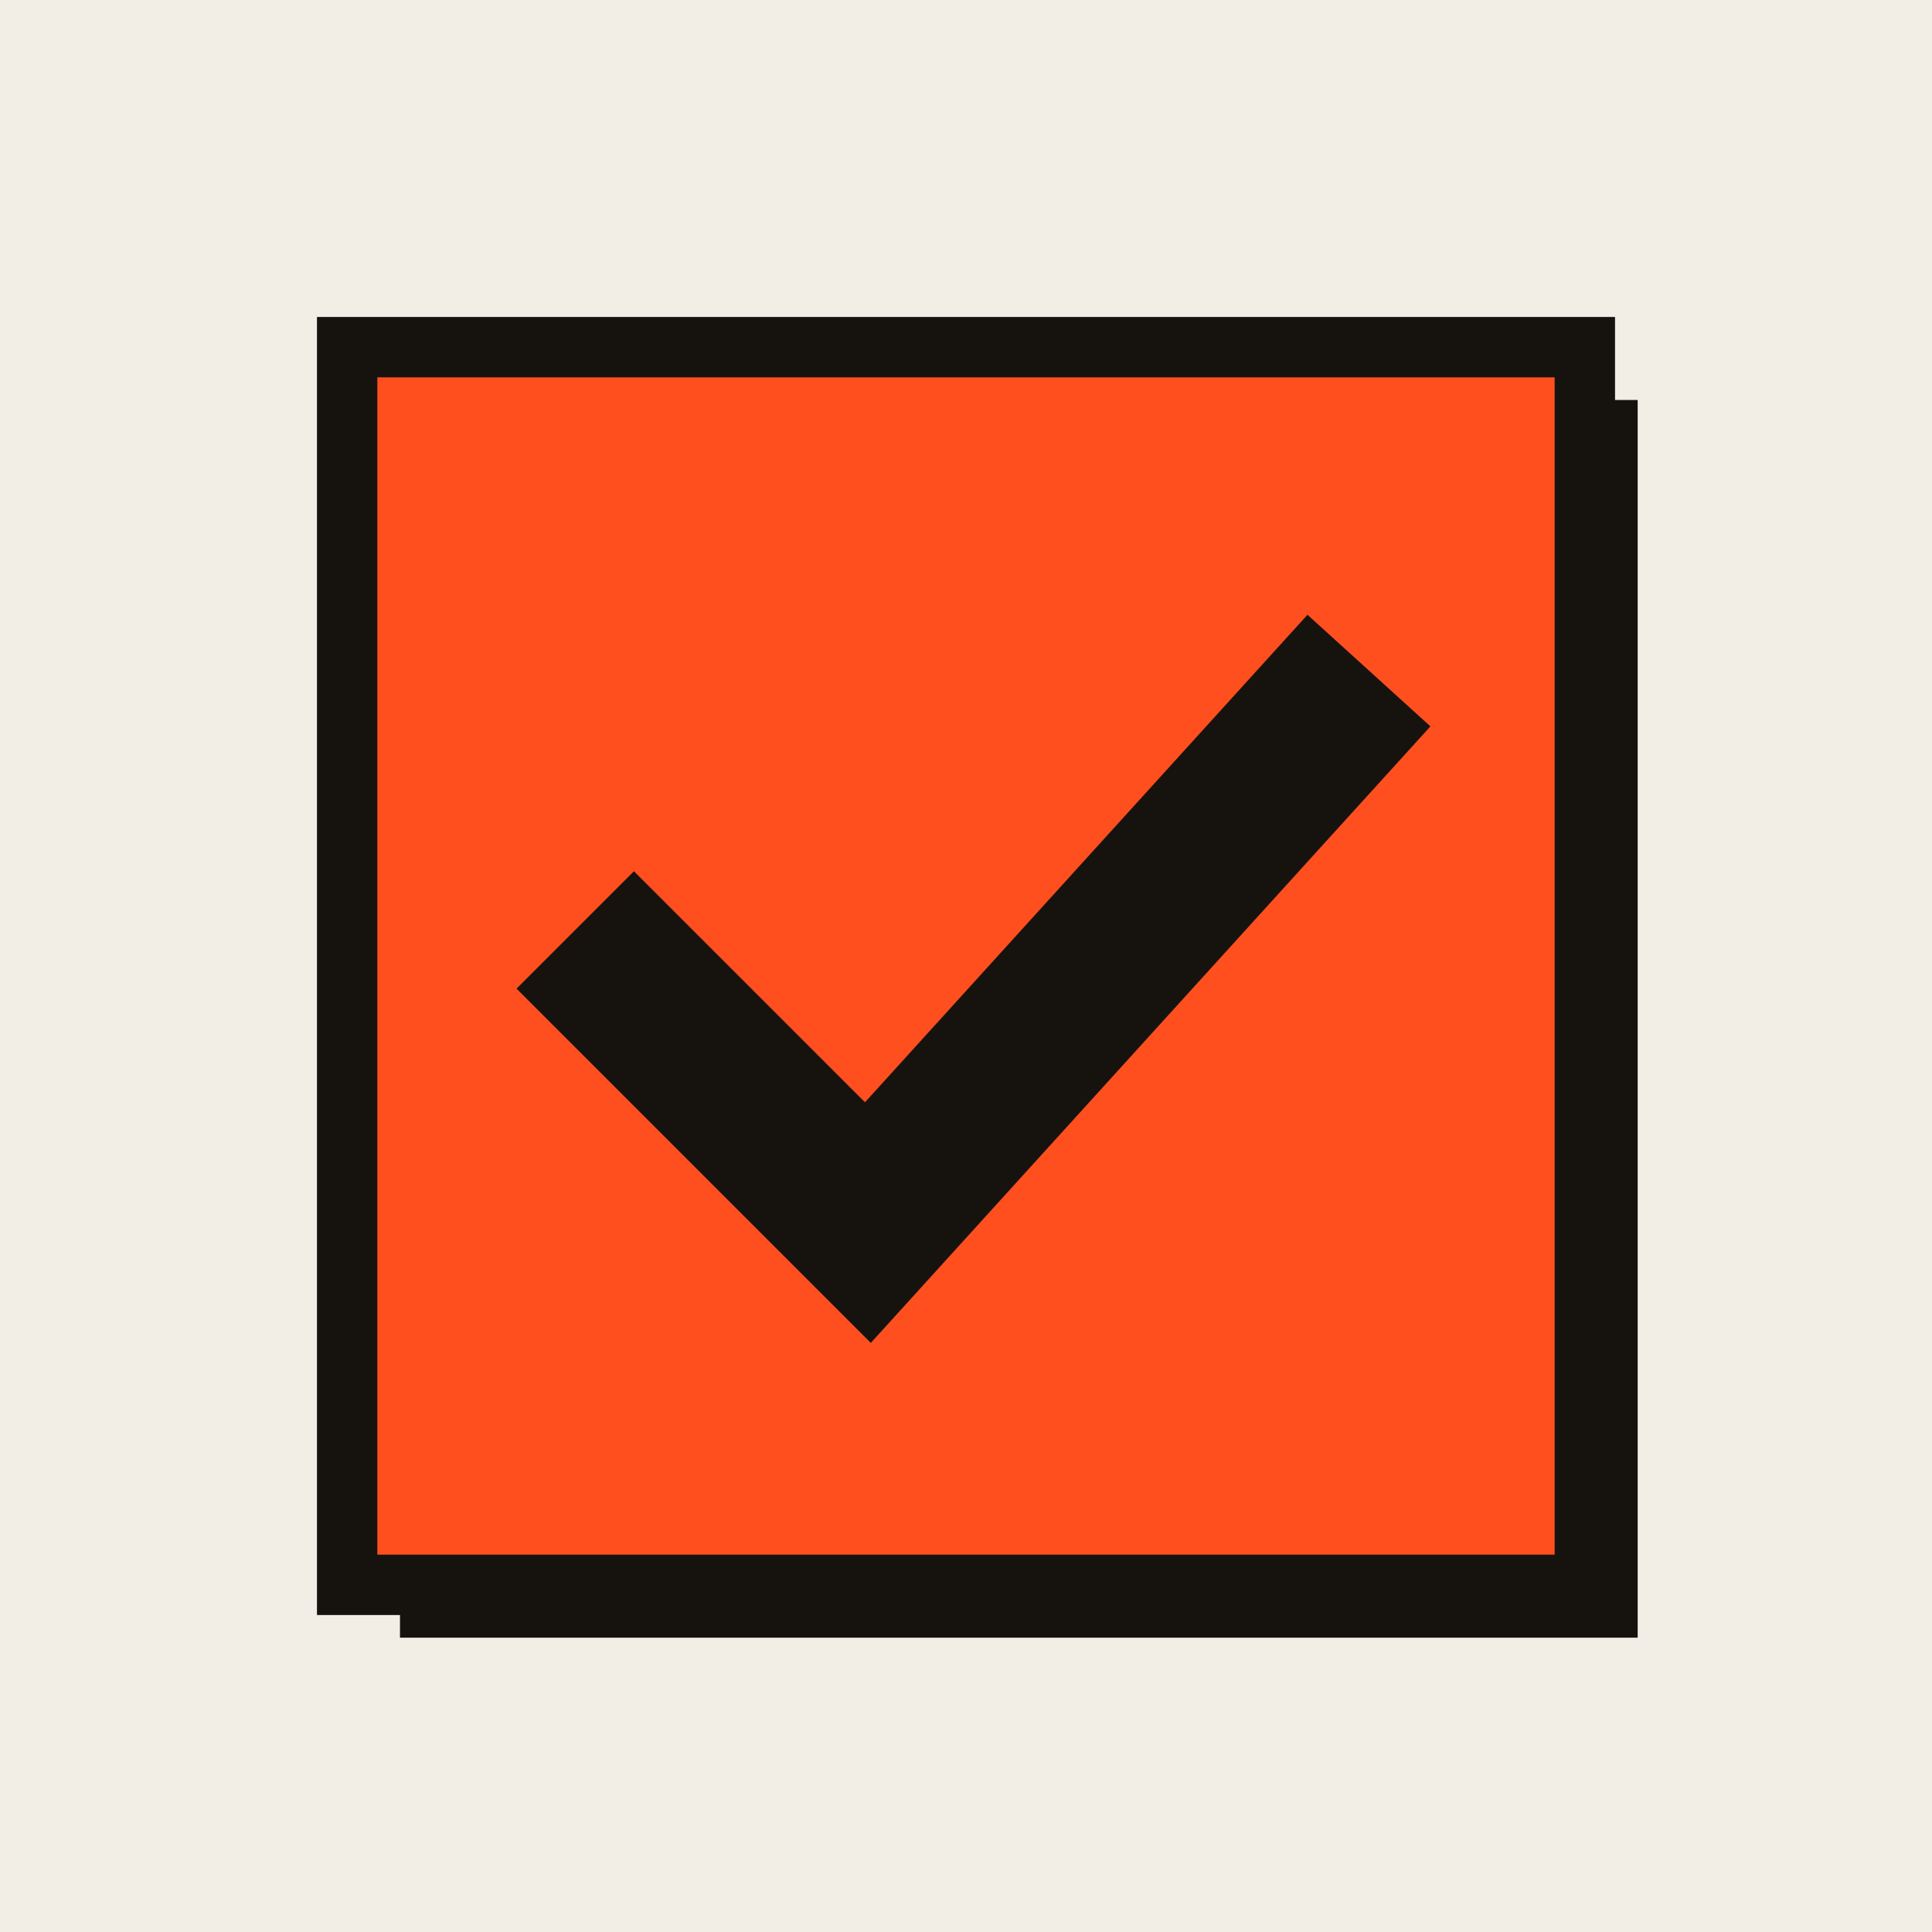
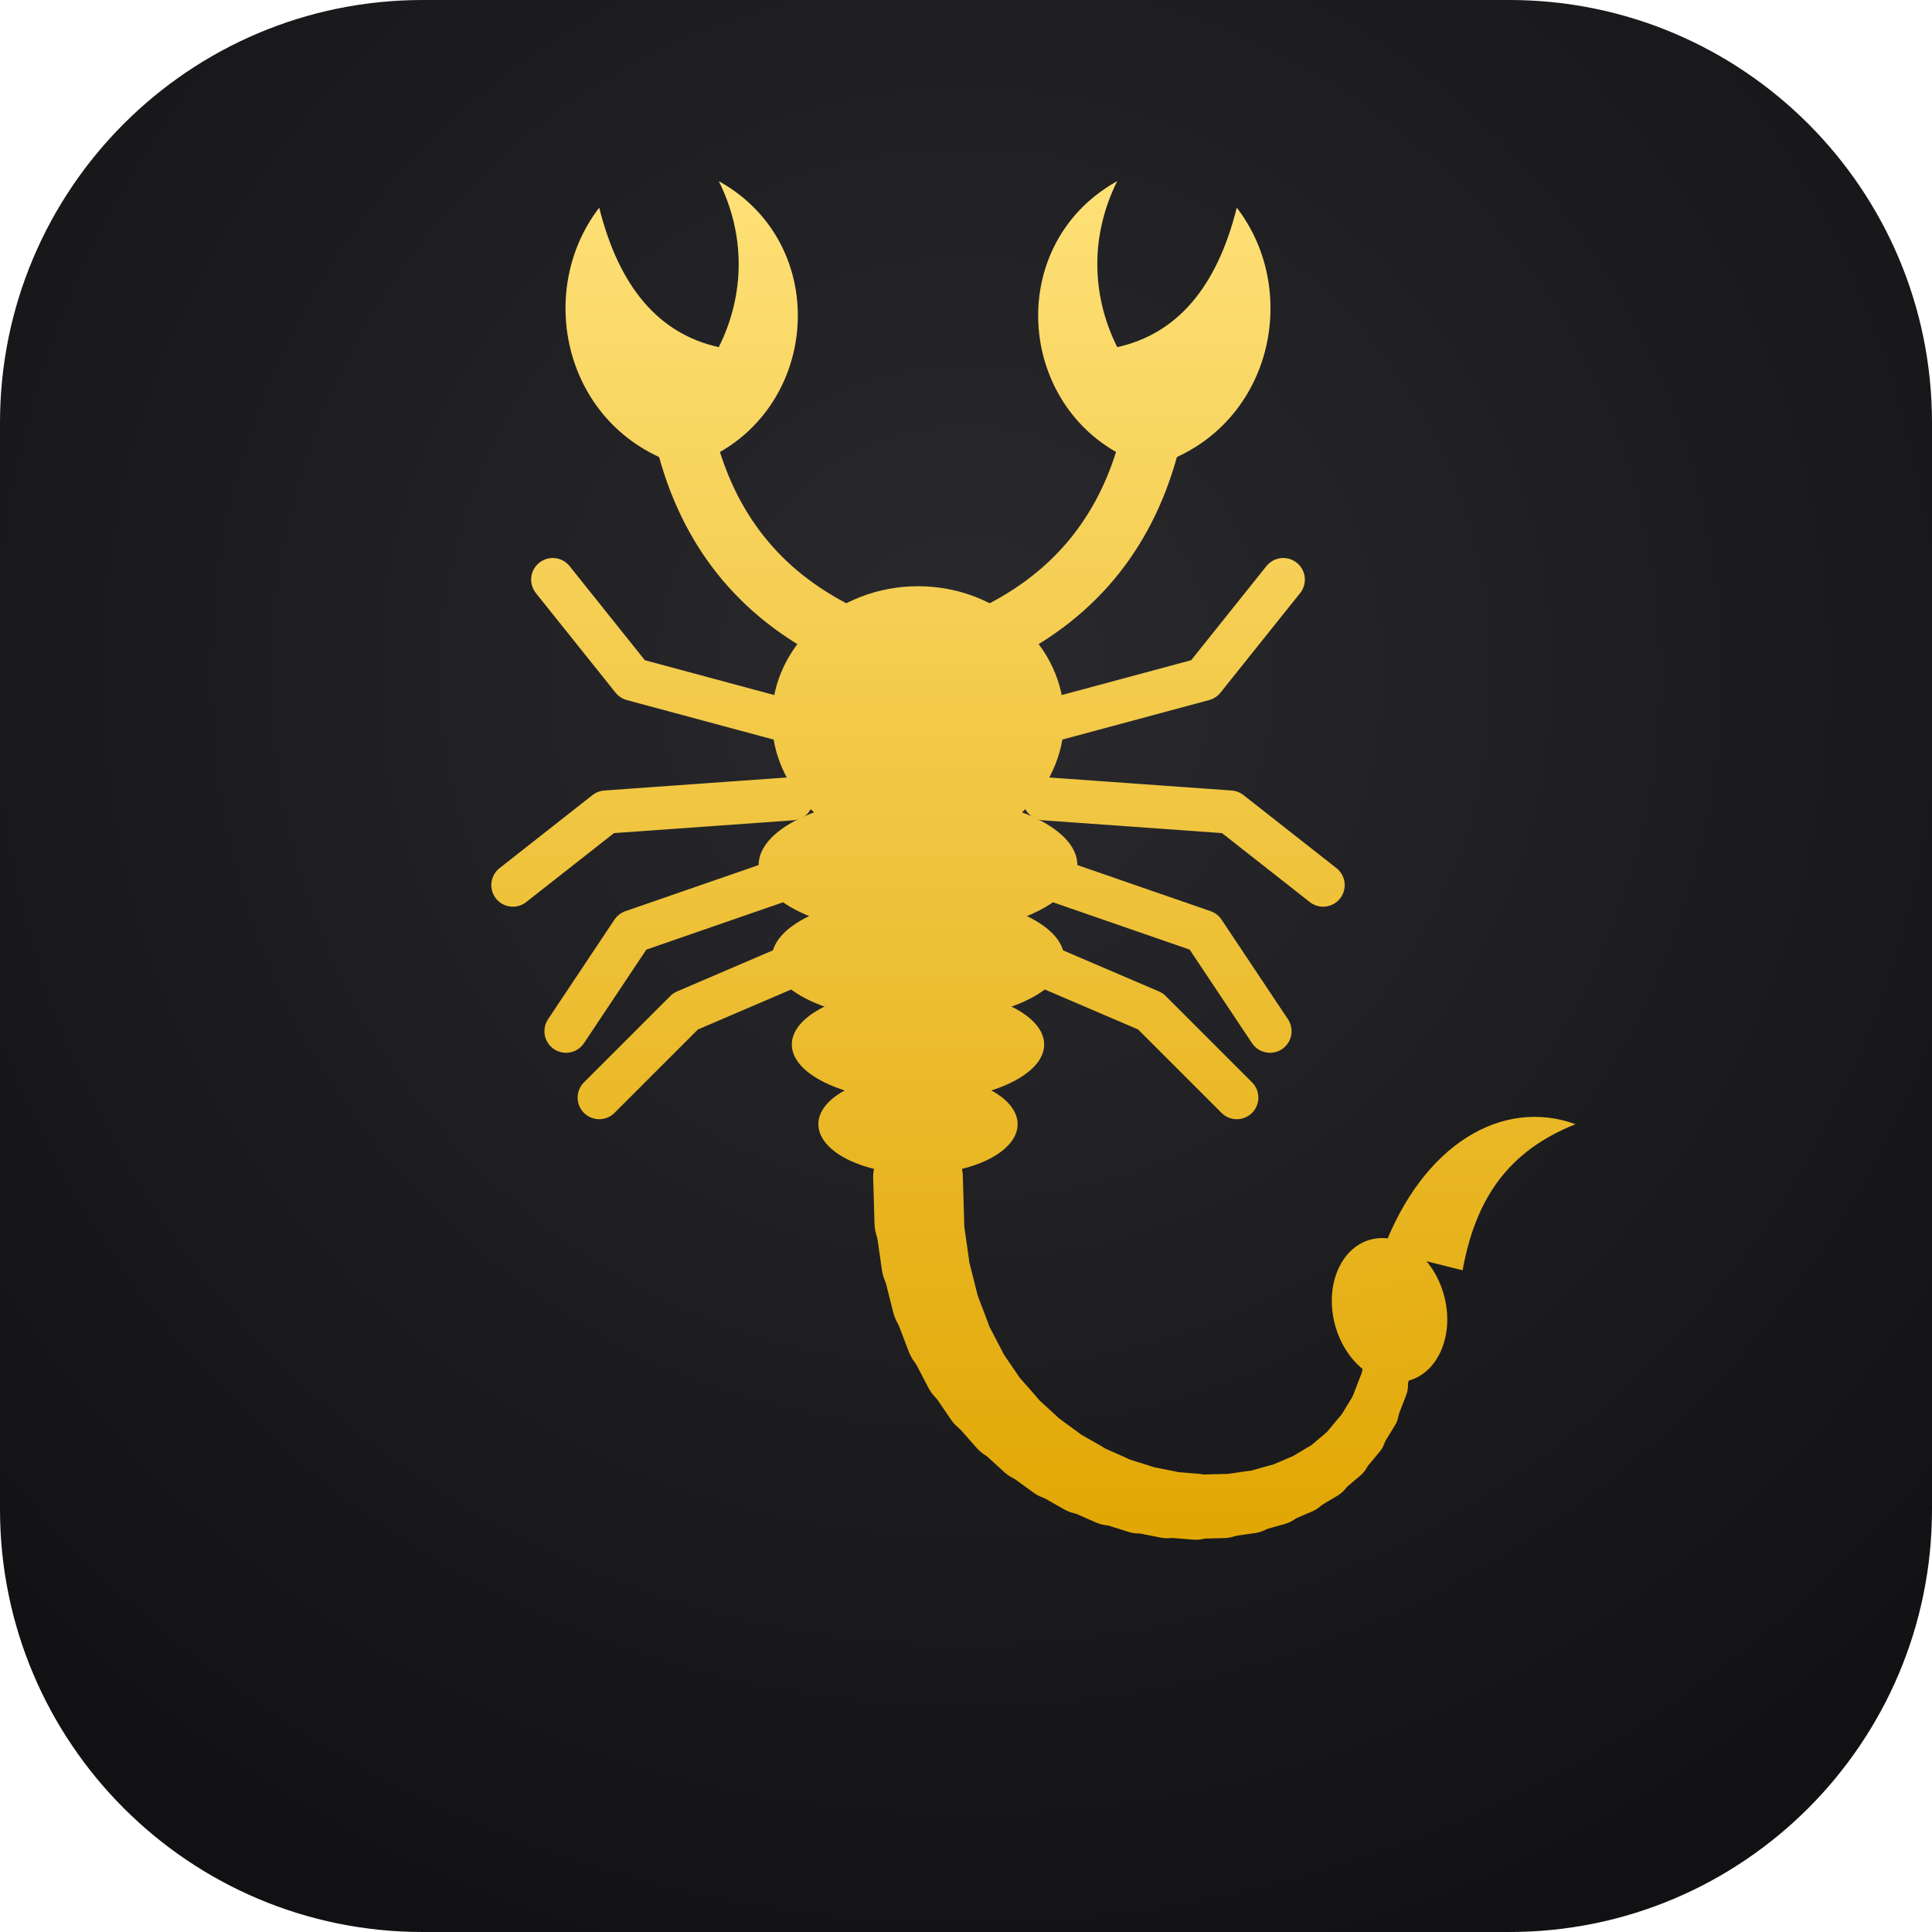
<svg xmlns="http://www.w3.org/2000/svg" viewBox="0 0 512 512">
-   <rect width="512" height="512" fill="#F2EEE6" />
-   <rect x="92" y="92" width="328" height="328" fill="#16130F" transform="translate(14 14)" />
-   <rect x="92" y="92" width="328" height="328" fill="#FF4F1F" stroke="#16130F" stroke-width="16" />
-   <path d="M168 262l62 62 118-130" fill="none" stroke="#16130F" stroke-width="44" stroke-linecap="square" />
+   <defs>
+     <linearGradient id="gold" gradientUnits="userSpaceOnUse" x1="0" y1="40" x2="0" y2="470">
+       <stop offset="0" stop-color="#FFE27A" />
+       <stop offset="1" stop-color="#E0A500" />
+     </linearGradient>
+     <radialGradient id="bgA" cx=".5" cy=".35" r=".8">
+       <stop offset="0" stop-color="#2A2A2E" />
+       <stop offset="1" stop-color="#0E0E10" />
+     </radialGradient>
+   </defs>
+   <rect width="512" height="512" rx="112" fill="url(#bgA)" />
+   <g transform="translate(18 4) scale(0.88)">
+     <polyline points="222,214 170,200 146,170" fill="none" stroke="url(#gold)" stroke-width="13" stroke-linecap="round" stroke-linejoin="round" />
+     <polyline points="290,214 342,200 366,170" fill="none" stroke="url(#gold)" stroke-width="13" stroke-linecap="round" stroke-linejoin="round" />
+     <polyline points="218,236 162,240 134,262" fill="none" stroke="url(#gold)" stroke-width="13" stroke-linecap="round" stroke-linejoin="round" />
+     <polyline points="294,236 350,240 378,262" fill="none" stroke="url(#gold)" stroke-width="13" stroke-linecap="round" stroke-linejoin="round" />
+     <polyline points="222,258 170,276 150,306" fill="none" stroke="url(#gold)" stroke-width="13" stroke-linecap="round" stroke-linejoin="round" />
+     <polyline points="290,258 342,276 362,306" fill="none" stroke="url(#gold)" stroke-width="13" stroke-linecap="round" stroke-linejoin="round" />
+     <polyline points="228,282 186,300 160,326" fill="none" stroke="url(#gold)" stroke-width="13" stroke-linecap="round" stroke-linejoin="round" />
+     <polyline points="284,282 326,300 352,326" fill="none" stroke="url(#gold)" stroke-width="13" stroke-linecap="round" stroke-linejoin="round" />
+     <path d="M232 186 Q196 168 186 128" fill="none" stroke="url(#gold)" stroke-width="18" stroke-linecap="round" />
+     <path d="M186 136 C150 126 140 84 160 58 C166 82 178 96 196 100 C204 84 204 66 196 50 C232 70 226 124 186 136 Z" fill="url(#gold)" />
+     <path d="M280 186 Q316 168 326 128" fill="none" stroke="url(#gold)" stroke-width="18" stroke-linecap="round" />
+     <path d="M326 136 C362 126 372 84 352 58 C346 82 334 96 316 100 C308 84 308 66 316 50 C280 70 286 124 326 136 Z" fill="url(#gold)" />
+     <ellipse cx="256" cy="212" rx="44" ry="40" fill="url(#gold)" />
+     <ellipse cx="256" cy="256" rx="48" ry="21" fill="url(#gold)" />
+     <ellipse cx="256" cy="284" rx="44" ry="19" fill="url(#gold)" />
+     <ellipse cx="256" cy="310" rx="38" ry="17" fill="url(#gold)" />
+     <ellipse cx="256" cy="334" rx="30" ry="15" fill="url(#gold)" />
+     <line x1="256.0" y1="350.0" x2="256.4" y2="363.5" stroke="url(#gold)" stroke-width="27.0" stroke-linecap="round" />
+     <line x1="256.4" y1="363.5" x2="258.2" y2="376.0" stroke="url(#gold)" stroke-width="26.4" stroke-linecap="round" />
+     <line x1="258.2" y1="376.0" x2="261.1" y2="387.5" stroke="url(#gold)" stroke-width="25.9" stroke-linecap="round" />
+     <line x1="261.1" y1="387.5" x2="265.1" y2="398.0" stroke="url(#gold)" stroke-width="25.4" stroke-linecap="round" />
+     <line x1="265.1" y1="398.0" x2="270.1" y2="407.6" stroke="url(#gold)" stroke-width="24.8" stroke-linecap="round" />
+     <line x1="270.1" y1="407.6" x2="275.9" y2="416.1" stroke="url(#gold)" stroke-width="24.2" stroke-linecap="round" />
+     <line x1="275.9" y1="416.1" x2="282.5" y2="423.6" stroke="url(#gold)" stroke-width="23.7" stroke-linecap="round" />
+     <line x1="282.5" y1="423.6" x2="289.7" y2="430.2" stroke="url(#gold)" stroke-width="23.1" stroke-linecap="round" />
+     <line x1="289.7" y1="430.2" x2="297.4" y2="435.8" stroke="url(#gold)" stroke-width="22.6" stroke-linecap="round" />
+     <line x1="297.4" y1="435.8" x2="305.5" y2="440.4" stroke="url(#gold)" stroke-width="22.1" stroke-linecap="round" />
+     <line x1="305.5" y1="440.4" x2="313.9" y2="444.1" stroke="url(#gold)" stroke-width="21.5" stroke-linecap="round" />
+     <line x1="313.9" y1="444.1" x2="322.5" y2="446.8" stroke="url(#gold)" stroke-width="20.9" stroke-linecap="round" />
+     <line x1="322.5" y1="446.8" x2="331.1" y2="448.5" stroke="url(#gold)" stroke-width="20.4" stroke-linecap="round" />
+     <line x1="331.1" y1="448.5" x2="339.7" y2="449.2" stroke="url(#gold)" stroke-width="19.9" stroke-linecap="round" />
+     <line x1="339.7" y1="449.2" x2="348.1" y2="449.0" stroke="url(#gold)" stroke-width="19.3" stroke-linecap="round" />
+     <line x1="348.1" y1="449.0" x2="356.3" y2="447.8" stroke="url(#gold)" stroke-width="18.8" stroke-linecap="round" />
+     <line x1="356.3" y1="447.8" x2="364.1" y2="445.6" stroke="url(#gold)" stroke-width="18.2" stroke-linecap="round" />
+     <line x1="364.1" y1="445.6" x2="371.3" y2="442.5" stroke="url(#gold)" stroke-width="17.6" stroke-linecap="round" />
+     <line x1="371.3" y1="442.5" x2="378.0" y2="438.5" stroke="url(#gold)" stroke-width="17.1" stroke-linecap="round" />
+     <line x1="378.0" y1="438.5" x2="383.9" y2="433.5" stroke="url(#gold)" stroke-width="16.5" stroke-linecap="round" />
+     <line x1="383.9" y1="433.5" x2="388.9" y2="427.5" stroke="url(#gold)" stroke-width="16.0" stroke-linecap="round" />
+     <line x1="388.9" y1="427.5" x2="393.1" y2="420.6" stroke="url(#gold)" stroke-width="15.4" stroke-linecap="round" />
+     <line x1="393.1" y1="420.6" x2="396.1" y2="412.8" stroke="url(#gold)" stroke-width="14.9" stroke-linecap="round" />
+     <line x1="396.1" y1="412.8" x2="398.0" y2="404.0" stroke="url(#gold)" stroke-width="14.3" stroke-linecap="round" />
+     <ellipse cx="398.0" cy="390.0" rx="17" ry="22" transform="rotate(-15 398.0 390.0)" fill="url(#gold)" />
+     <path d="M396.0 372.0 C408.0 340.0 432.0 326.0 454.0 334.0 C434.0 342.0 424.0 356.0 420.0 378.0 Z" fill="url(#gold)" />
+   </g>
</svg>
